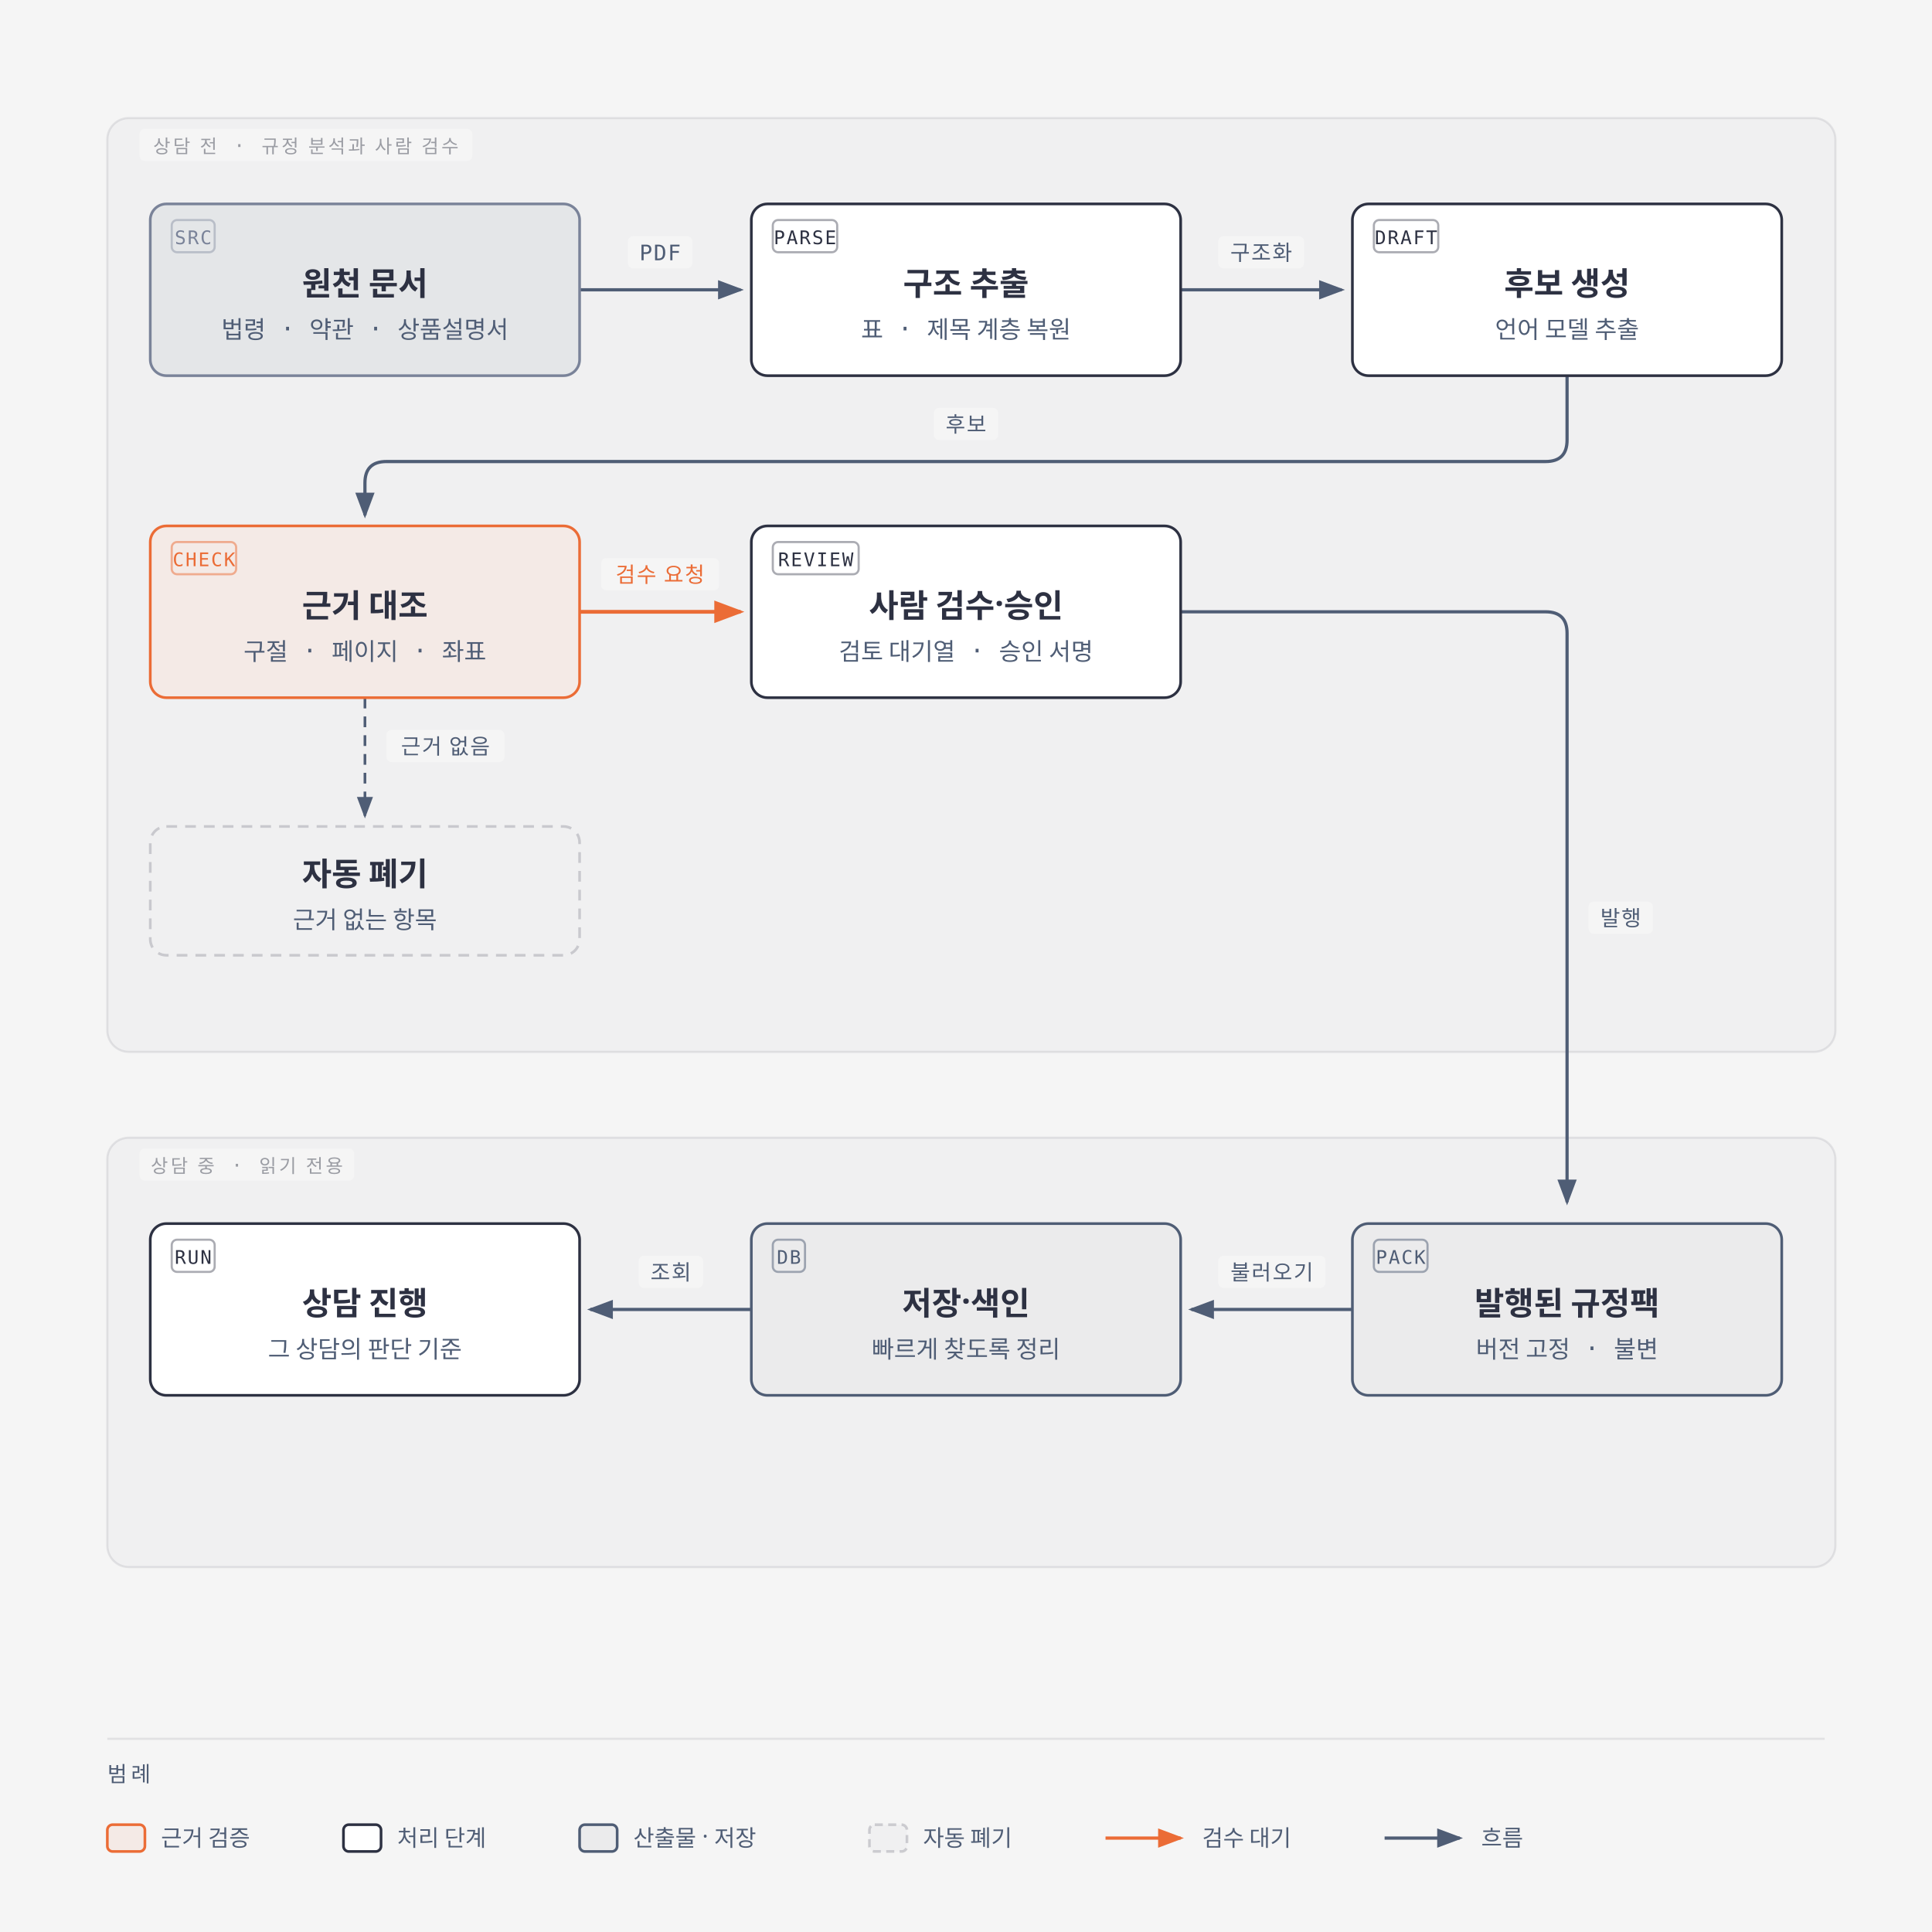
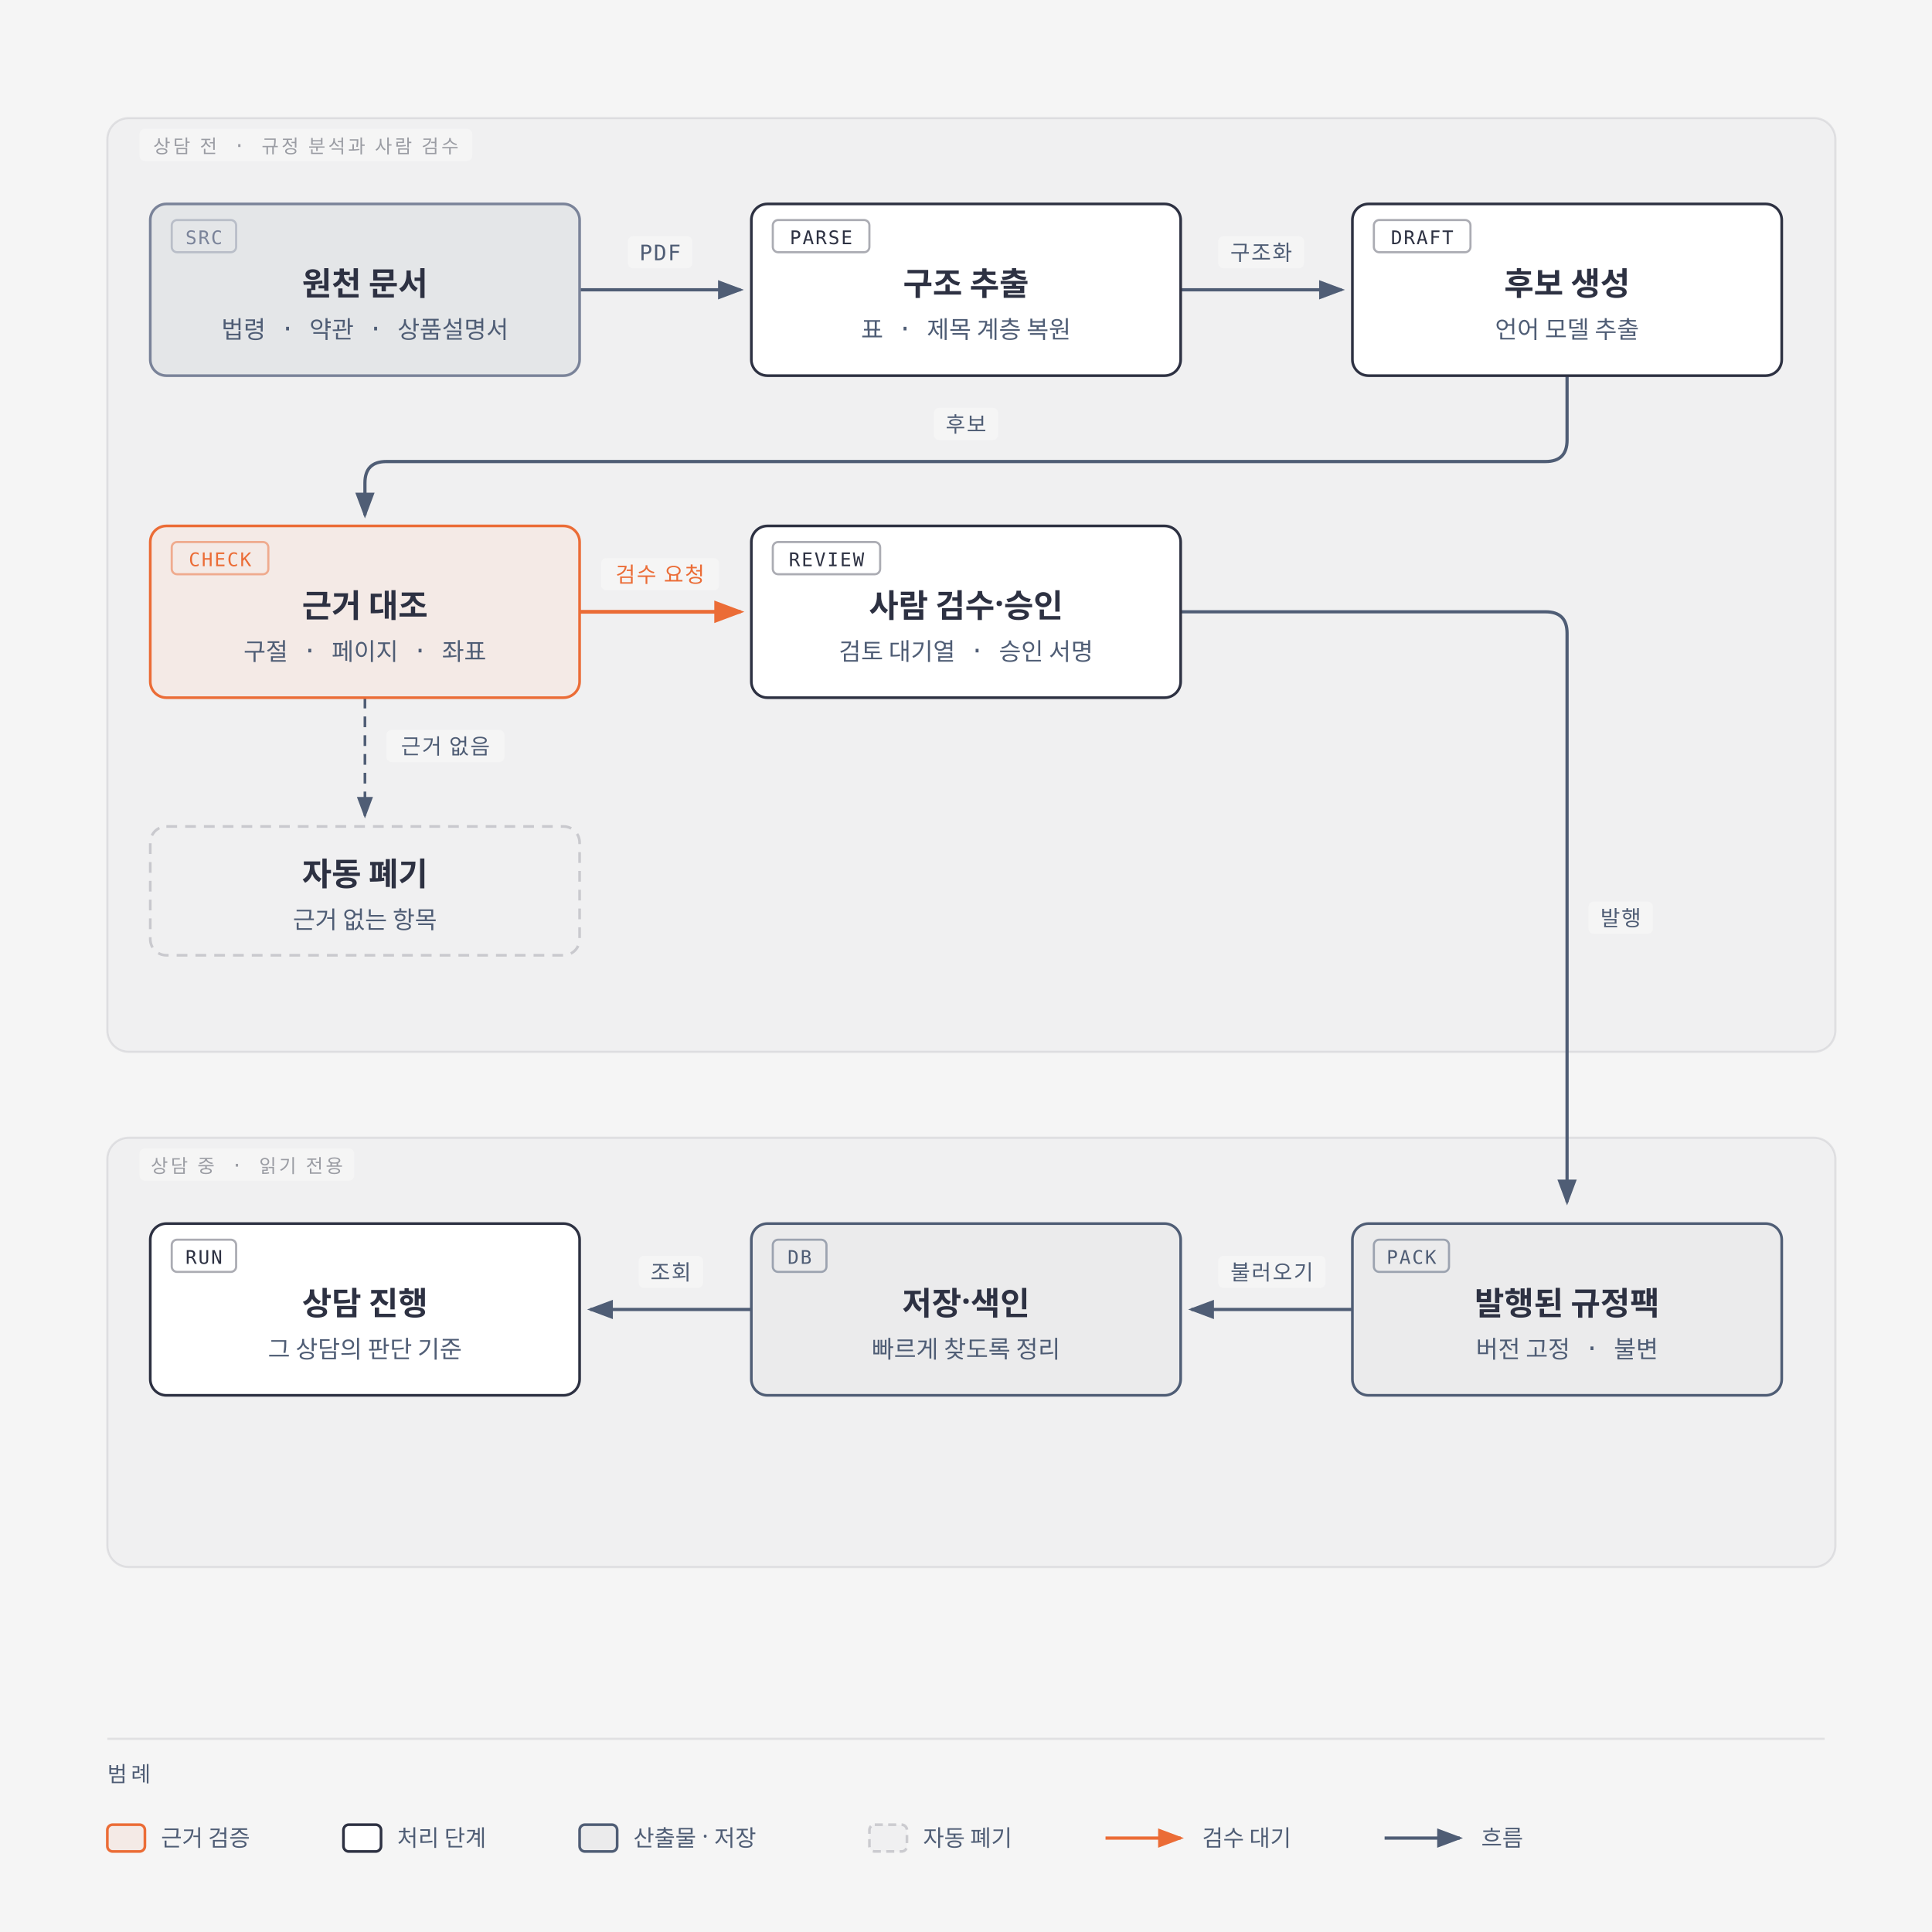
<svg xmlns="http://www.w3.org/2000/svg" viewBox="0 0 720 720" role="img" aria-labelledby="04-rulepack-title 04-rulepack-desc">
  <defs>
    <marker id="arrow" markerWidth="8" markerHeight="6" refX="7" refY="3" orient="auto">
      <polygon points="0 0, 8 3, 0 6" fill="#4f5d75" />
    </marker>
    <marker id="arrow-accent" markerWidth="8" markerHeight="6" refX="7" refY="3" orient="auto">
      <polygon points="0 0, 8 3, 0 6" fill="#eb6c36" />
    </marker>
    <marker id="arrow-link" markerWidth="8" markerHeight="6" refX="7" refY="3" orient="auto">
      <polygon points="0 0, 8 3, 0 6" fill="#2e5aa8" />
    </marker>
  </defs>
  <rect width="100%" height="100%" fill="#f5f5f5" />
  <g transform="translate(0,0)">
    <rect x="40" y="44" width="644" height="348" rx="8" fill="rgba(45,49,66,0.02)" stroke="rgba(45,49,66,0.10)" stroke-width="0.8" />
    <rect x="52" y="48" width="124" height="12" rx="2" fill="#f5f5f5" />
    <text x="114" y="57" fill="rgba(45,49,66,0.45)" font-size="7" font-family="'Geist Mono', 'Malgun Gothic', ui-monospace, monospace" text-anchor="middle" letter-spacing="0.14em">상담 전 · 규정 분석과 사람 검수</text>
    <rect x="40" y="424" width="644" height="160" rx="8" fill="rgba(45,49,66,0.02)" stroke="rgba(45,49,66,0.10)" stroke-width="0.8" />
    <rect x="52" y="428" width="80" height="12" rx="2" fill="#f5f5f5" />
    <text x="92" y="437" fill="rgba(45,49,66,0.45)" font-size="7" font-family="'Geist Mono', 'Malgun Gothic', ui-monospace, monospace" text-anchor="middle" letter-spacing="0.14em">상담 중 · 읽기 전용</text>
    <path d="M 216,108 L 276,108" fill="none" stroke="#4f5d75" stroke-width="1.2" marker-end="url(#arrow)" />
    <path d="M 440,108 L 500,108" fill="none" stroke="#4f5d75" stroke-width="1.2" marker-end="url(#arrow)" />
    <path d="M 584,140 V 164 Q 584,172 576,172 H 144 Q 136,172 136,180 V 192" fill="none" stroke="#4f5d75" stroke-width="1.2" marker-end="url(#arrow)" />
    <path d="M 216,228 L 276,228" fill="none" stroke="#eb6c36" stroke-width="1.4" marker-end="url(#arrow-accent)" />
    <path d="M 136,260 L 136,304" fill="none" stroke="#4f5d75" stroke-width="1" stroke-dasharray="4,3" marker-end="url(#arrow)" />
    <path d="M 440,228 H 576 Q 584,228 584,236 V 448" fill="none" stroke="#4f5d75" stroke-width="1.2" marker-end="url(#arrow)" />
    <path d="M 504,488 L 444,488" fill="none" stroke="#4f5d75" stroke-width="1.2" marker-end="url(#arrow)" />
    <path d="M 280,488 L 220,488" fill="none" stroke="#4f5d75" stroke-width="1.2" marker-end="url(#arrow)" />
    <rect x="234" y="88" width="24" height="12" rx="2" fill="#f5f5f5" />
    <text x="246" y="97" fill="#4f5d75" font-size="8" font-family="'Geist Mono', 'Malgun Gothic', ui-monospace, monospace" text-anchor="middle" letter-spacing="0.06em">PDF</text>
    <rect x="454" y="88" width="32" height="12" rx="2" fill="#f5f5f5" />
    <text x="470" y="97" fill="#4f5d75" font-size="8" font-family="'Geist Mono', 'Malgun Gothic', ui-monospace, monospace" text-anchor="middle" letter-spacing="0.06em">구조화</text>
    <rect x="348" y="152" width="24" height="12" rx="2" fill="#f5f5f5" />
    <text x="360" y="161" fill="#4f5d75" font-size="8" font-family="'Geist Mono', 'Malgun Gothic', ui-monospace, monospace" text-anchor="middle" letter-spacing="0.06em">후보</text>
    <rect x="224" y="208" width="44" height="12" rx="2" fill="#f5f5f5" />
    <text x="246" y="217" fill="#eb6c36" font-size="8" font-family="'Geist Mono', 'Malgun Gothic', ui-monospace, monospace" text-anchor="middle" letter-spacing="0.06em">검수 요청</text>
    <rect x="144" y="272" width="44" height="12" rx="2" fill="#f5f5f5" />
    <text x="166" y="281" fill="#4f5d75" font-size="8" font-family="'Geist Mono', 'Malgun Gothic', ui-monospace, monospace" text-anchor="middle" letter-spacing="0.06em">근거 없음</text>
    <rect x="592" y="336" width="24" height="12" rx="2" fill="#f5f5f5" />
    <text x="604" y="345" fill="#4f5d75" font-size="8" font-family="'Geist Mono', 'Malgun Gothic', ui-monospace, monospace" text-anchor="middle" letter-spacing="0.06em">발행</text>
    <rect x="454" y="468" width="40" height="12" rx="2" fill="#f5f5f5" />
    <text x="474" y="477" fill="#4f5d75" font-size="8" font-family="'Geist Mono', 'Malgun Gothic', ui-monospace, monospace" text-anchor="middle" letter-spacing="0.06em">불러오기</text>
    <rect x="238" y="468" width="24" height="12" rx="2" fill="#f5f5f5" />
    <text x="250" y="477" fill="#4f5d75" font-size="8" font-family="'Geist Mono', 'Malgun Gothic', ui-monospace, monospace" text-anchor="middle" letter-spacing="0.06em">조회</text>
    <rect x="56" y="76" width="160" height="64" rx="6" fill="#f5f5f5" />
    <rect x="56" y="76" width="160" height="64" rx="6" fill="rgba(79,93,117,0.10)" stroke="#7a8399" stroke-width="1" />
-     <rect x="64" y="82" width="16" height="12" rx="2" fill="transparent" stroke="rgba(122,131,153,0.40)" stroke-width="0.8" />
-     <text x="72" y="91" fill="#7a8399" font-size="7" font-family="'Geist Mono', 'Malgun Gothic', ui-monospace, monospace" text-anchor="middle" letter-spacing="0.08em">SRC</text>
+     <rect x="64" y="82" width="24" height="12" rx="2" fill="transparent" stroke="rgba(122,131,153,0.40)" stroke-width="0.8" />
+     <text x="76" y="91" fill="#7a8399" font-size="7" font-family="'Geist Mono', 'Malgun Gothic', ui-monospace, monospace" text-anchor="middle" letter-spacing="0.08em">SRC</text>
    <text x="136" y="110" fill="#2d3142" font-size="12" font-weight="600" font-family="'Geist', 'Malgun Gothic', system-ui, sans-serif" text-anchor="middle">원천 문서</text>
    <text x="136" y="126" fill="#4f5d75" font-size="9" font-family="'Geist Mono', 'Malgun Gothic', ui-monospace, monospace" text-anchor="middle">법령 · 약관 · 상품설명서</text>
    <rect x="280" y="76" width="160" height="64" rx="6" fill="#f5f5f5" />
    <rect x="280" y="76" width="160" height="64" rx="6" fill="#ffffff" stroke="#2d3142" stroke-width="1" />
-     <rect x="288" y="82" width="24" height="12" rx="2" fill="transparent" stroke="rgba(45,49,66,0.40)" stroke-width="0.8" />
-     <text x="300" y="91" fill="#2d3142" font-size="7" font-family="'Geist Mono', 'Malgun Gothic', ui-monospace, monospace" text-anchor="middle" letter-spacing="0.08em">PARSE</text>
+     <rect x="288" y="82" width="36" height="12" rx="2" fill="transparent" stroke="rgba(45,49,66,0.40)" stroke-width="0.8" />
+     <text x="306" y="91" fill="#2d3142" font-size="7" font-family="'Geist Mono', 'Malgun Gothic', ui-monospace, monospace" text-anchor="middle" letter-spacing="0.08em">PARSE</text>
    <text x="360" y="110" fill="#2d3142" font-size="12" font-weight="600" font-family="'Geist', 'Malgun Gothic', system-ui, sans-serif" text-anchor="middle">구조 추출</text>
    <text x="360" y="126" fill="#4f5d75" font-size="9" font-family="'Geist Mono', 'Malgun Gothic', ui-monospace, monospace" text-anchor="middle">표 · 제목 계층 복원</text>
    <rect x="504" y="76" width="160" height="64" rx="6" fill="#f5f5f5" />
    <rect x="504" y="76" width="160" height="64" rx="6" fill="#ffffff" stroke="#2d3142" stroke-width="1" />
-     <rect x="512" y="82" width="24" height="12" rx="2" fill="transparent" stroke="rgba(45,49,66,0.40)" stroke-width="0.8" />
-     <text x="524" y="91" fill="#2d3142" font-size="7" font-family="'Geist Mono', 'Malgun Gothic', ui-monospace, monospace" text-anchor="middle" letter-spacing="0.08em">DRAFT</text>
+     <rect x="512" y="82" width="36" height="12" rx="2" fill="transparent" stroke="rgba(45,49,66,0.40)" stroke-width="0.8" />
+     <text x="530" y="91" fill="#2d3142" font-size="7" font-family="'Geist Mono', 'Malgun Gothic', ui-monospace, monospace" text-anchor="middle" letter-spacing="0.08em">DRAFT</text>
    <text x="584" y="110" fill="#2d3142" font-size="12" font-weight="600" font-family="'Geist', 'Malgun Gothic', system-ui, sans-serif" text-anchor="middle">후보 생성</text>
    <text x="584" y="126" fill="#4f5d75" font-size="9" font-family="'Geist Mono', 'Malgun Gothic', ui-monospace, monospace" text-anchor="middle">언어 모델 추출</text>
    <rect x="56" y="196" width="160" height="64" rx="6" fill="#f5f5f5" />
    <rect x="56" y="196" width="160" height="64" rx="6" fill="rgba(235,108,54,0.08)" stroke="#eb6c36" stroke-width="1" />
-     <rect x="64" y="202" width="24" height="12" rx="2" fill="transparent" stroke="rgba(235,108,54,0.50)" stroke-width="0.8" />
-     <text x="76" y="211" fill="#eb6c36" font-size="7" font-family="'Geist Mono', 'Malgun Gothic', ui-monospace, monospace" text-anchor="middle" letter-spacing="0.08em">CHECK</text>
+     <rect x="64" y="202" width="36" height="12" rx="2" fill="transparent" stroke="rgba(235,108,54,0.50)" stroke-width="0.8" />
+     <text x="82" y="211" fill="#eb6c36" font-size="7" font-family="'Geist Mono', 'Malgun Gothic', ui-monospace, monospace" text-anchor="middle" letter-spacing="0.08em">CHECK</text>
    <text x="136" y="230" fill="#2d3142" font-size="12" font-weight="600" font-family="'Geist', 'Malgun Gothic', system-ui, sans-serif" text-anchor="middle">근거 대조</text>
    <text x="136" y="246" fill="#4f5d75" font-size="9" font-family="'Geist Mono', 'Malgun Gothic', ui-monospace, monospace" text-anchor="middle">구절 · 페이지 · 좌표</text>
    <rect x="280" y="196" width="160" height="64" rx="6" fill="#f5f5f5" />
    <rect x="280" y="196" width="160" height="64" rx="6" fill="#ffffff" stroke="#2d3142" stroke-width="1" />
-     <rect x="288" y="202" width="32" height="12" rx="2" fill="transparent" stroke="rgba(45,49,66,0.40)" stroke-width="0.8" />
-     <text x="304" y="211" fill="#2d3142" font-size="7" font-family="'Geist Mono', 'Malgun Gothic', ui-monospace, monospace" text-anchor="middle" letter-spacing="0.08em">REVIEW</text>
+     <rect x="288" y="202" width="40" height="12" rx="2" fill="transparent" stroke="rgba(45,49,66,0.40)" stroke-width="0.8" />
+     <text x="308" y="211" fill="#2d3142" font-size="7" font-family="'Geist Mono', 'Malgun Gothic', ui-monospace, monospace" text-anchor="middle" letter-spacing="0.08em">REVIEW</text>
    <text x="360" y="230" fill="#2d3142" font-size="12" font-weight="600" font-family="'Geist', 'Malgun Gothic', system-ui, sans-serif" text-anchor="middle">사람 검수·승인</text>
    <text x="360" y="246" fill="#4f5d75" font-size="9" font-family="'Geist Mono', 'Malgun Gothic', ui-monospace, monospace" text-anchor="middle">검토 대기열 · 승인 서명</text>
    <rect x="56" y="308" width="160" height="48" rx="6" fill="#f5f5f5" />
    <rect x="56" y="308" width="160" height="48" rx="6" fill="rgba(45,49,66,0.02)" stroke="rgba(45,49,66,0.20)" stroke-width="1" stroke-dasharray="4,3" />
    <text x="136" y="330" fill="#2d3142" font-size="12" font-weight="600" font-family="'Geist', 'Malgun Gothic', system-ui, sans-serif" text-anchor="middle">자동 폐기</text>
    <text x="136" y="346" fill="#4f5d75" font-size="9" font-family="'Geist Mono', 'Malgun Gothic', ui-monospace, monospace" text-anchor="middle">근거 없는 항목</text>
    <rect x="504" y="456" width="160" height="64" rx="6" fill="#f5f5f5" />
    <rect x="504" y="456" width="160" height="64" rx="6" fill="rgba(45,49,66,0.05)" stroke="#4f5d75" stroke-width="1" />
-     <rect x="512" y="462" width="20" height="12" rx="2" fill="transparent" stroke="rgba(79,93,117,0.50)" stroke-width="0.8" />
-     <text x="522" y="471" fill="#4f5d75" font-size="7" font-family="'Geist Mono', 'Malgun Gothic', ui-monospace, monospace" text-anchor="middle" letter-spacing="0.08em">PACK</text>
+     <rect x="512" y="462" width="28" height="12" rx="2" fill="transparent" stroke="rgba(79,93,117,0.50)" stroke-width="0.8" />
+     <text x="526" y="471" fill="#4f5d75" font-size="7" font-family="'Geist Mono', 'Malgun Gothic', ui-monospace, monospace" text-anchor="middle" letter-spacing="0.08em">PACK</text>
    <text x="584" y="490" fill="#2d3142" font-size="12" font-weight="600" font-family="'Geist', 'Malgun Gothic', system-ui, sans-serif" text-anchor="middle">발행된 규정팩</text>
    <text x="584" y="506" fill="#4f5d75" font-size="9" font-family="'Geist Mono', 'Malgun Gothic', ui-monospace, monospace" text-anchor="middle">버전 고정 · 불변</text>
    <rect x="280" y="456" width="160" height="64" rx="6" fill="#f5f5f5" />
    <rect x="280" y="456" width="160" height="64" rx="6" fill="rgba(45,49,66,0.05)" stroke="#4f5d75" stroke-width="1" />
-     <rect x="288" y="462" width="12" height="12" rx="2" fill="transparent" stroke="rgba(79,93,117,0.50)" stroke-width="0.8" />
-     <text x="294" y="471" fill="#4f5d75" font-size="7" font-family="'Geist Mono', 'Malgun Gothic', ui-monospace, monospace" text-anchor="middle" letter-spacing="0.08em">DB</text>
+     <rect x="288" y="462" width="20" height="12" rx="2" fill="transparent" stroke="rgba(79,93,117,0.50)" stroke-width="0.8" />
+     <text x="298" y="471" fill="#4f5d75" font-size="7" font-family="'Geist Mono', 'Malgun Gothic', ui-monospace, monospace" text-anchor="middle" letter-spacing="0.08em">DB</text>
    <text x="360" y="490" fill="#2d3142" font-size="12" font-weight="600" font-family="'Geist', 'Malgun Gothic', system-ui, sans-serif" text-anchor="middle">저장·색인</text>
    <text x="360" y="506" fill="#4f5d75" font-size="9" font-family="'Geist Mono', 'Malgun Gothic', ui-monospace, monospace" text-anchor="middle">빠르게 찾도록 정리</text>
    <rect x="56" y="456" width="160" height="64" rx="6" fill="#f5f5f5" />
    <rect x="56" y="456" width="160" height="64" rx="6" fill="#ffffff" stroke="#2d3142" stroke-width="1" />
-     <rect x="64" y="462" width="16" height="12" rx="2" fill="transparent" stroke="rgba(45,49,66,0.40)" stroke-width="0.8" />
-     <text x="72" y="471" fill="#2d3142" font-size="7" font-family="'Geist Mono', 'Malgun Gothic', ui-monospace, monospace" text-anchor="middle" letter-spacing="0.08em">RUN</text>
+     <rect x="64" y="462" width="24" height="12" rx="2" fill="transparent" stroke="rgba(45,49,66,0.40)" stroke-width="0.8" />
+     <text x="76" y="471" fill="#2d3142" font-size="7" font-family="'Geist Mono', 'Malgun Gothic', ui-monospace, monospace" text-anchor="middle" letter-spacing="0.08em">RUN</text>
    <text x="136" y="490" fill="#2d3142" font-size="12" font-weight="600" font-family="'Geist', 'Malgun Gothic', system-ui, sans-serif" text-anchor="middle">상담 진행</text>
    <text x="136" y="506" fill="#4f5d75" font-size="9" font-family="'Geist Mono', 'Malgun Gothic', ui-monospace, monospace" text-anchor="middle">그 상담의 판단 기준</text>
  </g>
  <line x1="40" y1="648" x2="680" y2="648" stroke="rgba(45,49,66,0.10)" stroke-width="0.8" />
  <text x="40" y="664" fill="#4f5d75" font-size="8" font-family="'Geist Mono', 'Malgun Gothic', ui-monospace, monospace" letter-spacing="0.18em">범례</text>
  <rect x="40" y="680" width="14" height="10" rx="2" fill="rgba(235,108,54,0.08)" stroke="#eb6c36" stroke-width="1" />
  <text x="60" y="688" fill="#4f5d75" font-size="8.5" font-family="'Geist', 'Malgun Gothic', system-ui, sans-serif">근거 검증</text>
  <rect x="128" y="680" width="14" height="10" rx="2" fill="#ffffff" stroke="#2d3142" stroke-width="1" />
  <text x="148" y="688" fill="#4f5d75" font-size="8.5" font-family="'Geist', 'Malgun Gothic', system-ui, sans-serif">처리 단계</text>
  <rect x="216" y="680" width="14" height="10" rx="2" fill="rgba(45,49,66,0.05)" stroke="#4f5d75" stroke-width="1" />
  <text x="236" y="688" fill="#4f5d75" font-size="8.5" font-family="'Geist', 'Malgun Gothic', system-ui, sans-serif">산출물 · 저장</text>
  <rect x="324" y="680" width="14" height="10" rx="2" fill="rgba(45,49,66,0.02)" stroke="rgba(45,49,66,0.20)" stroke-width="1" stroke-dasharray="3,2" />
  <text x="344" y="688" fill="#4f5d75" font-size="8.5" font-family="'Geist', 'Malgun Gothic', system-ui, sans-serif">자동 폐기</text>
  <line x1="412" y1="685" x2="440" y2="685" stroke="#eb6c36" stroke-width="1.2" marker-end="url(#arrow-accent)" />
  <text x="448" y="688" fill="#4f5d75" font-size="8.5" font-family="'Geist', 'Malgun Gothic', system-ui, sans-serif">검수 대기</text>
  <line x1="516" y1="685" x2="544" y2="685" stroke="#4f5d75" stroke-width="1.2" marker-end="url(#arrow)" />
  <text x="552" y="688" fill="#4f5d75" font-size="8.5" font-family="'Geist', 'Malgun Gothic', system-ui, sans-serif">흐름</text>
</svg>
